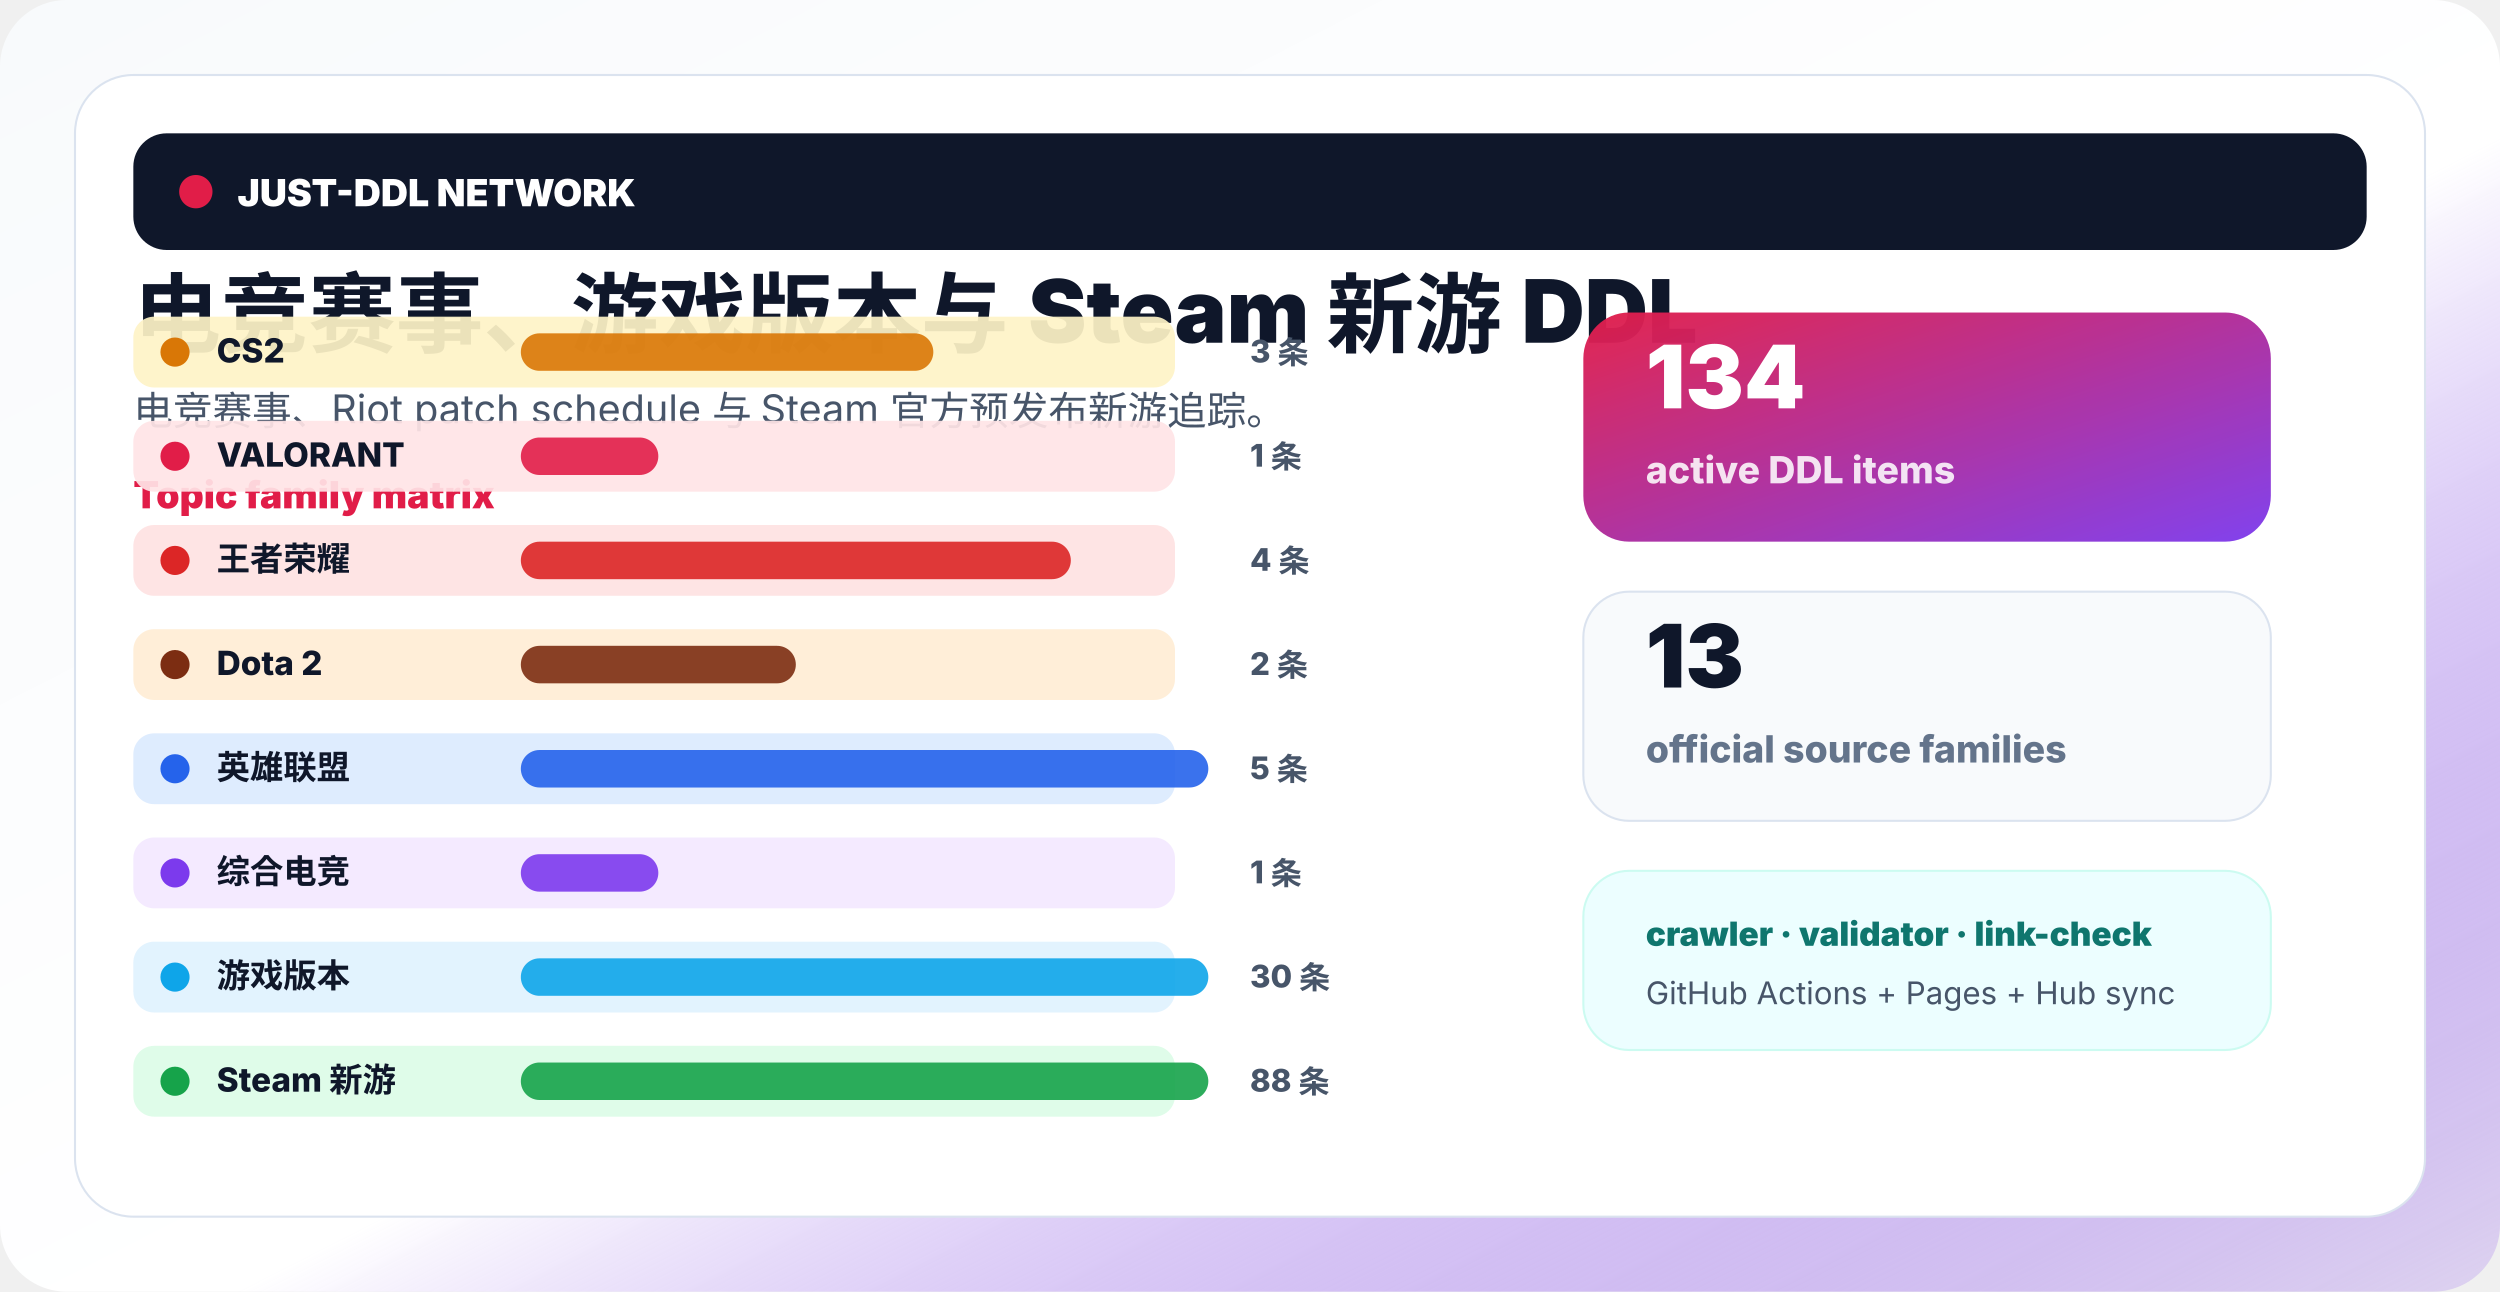
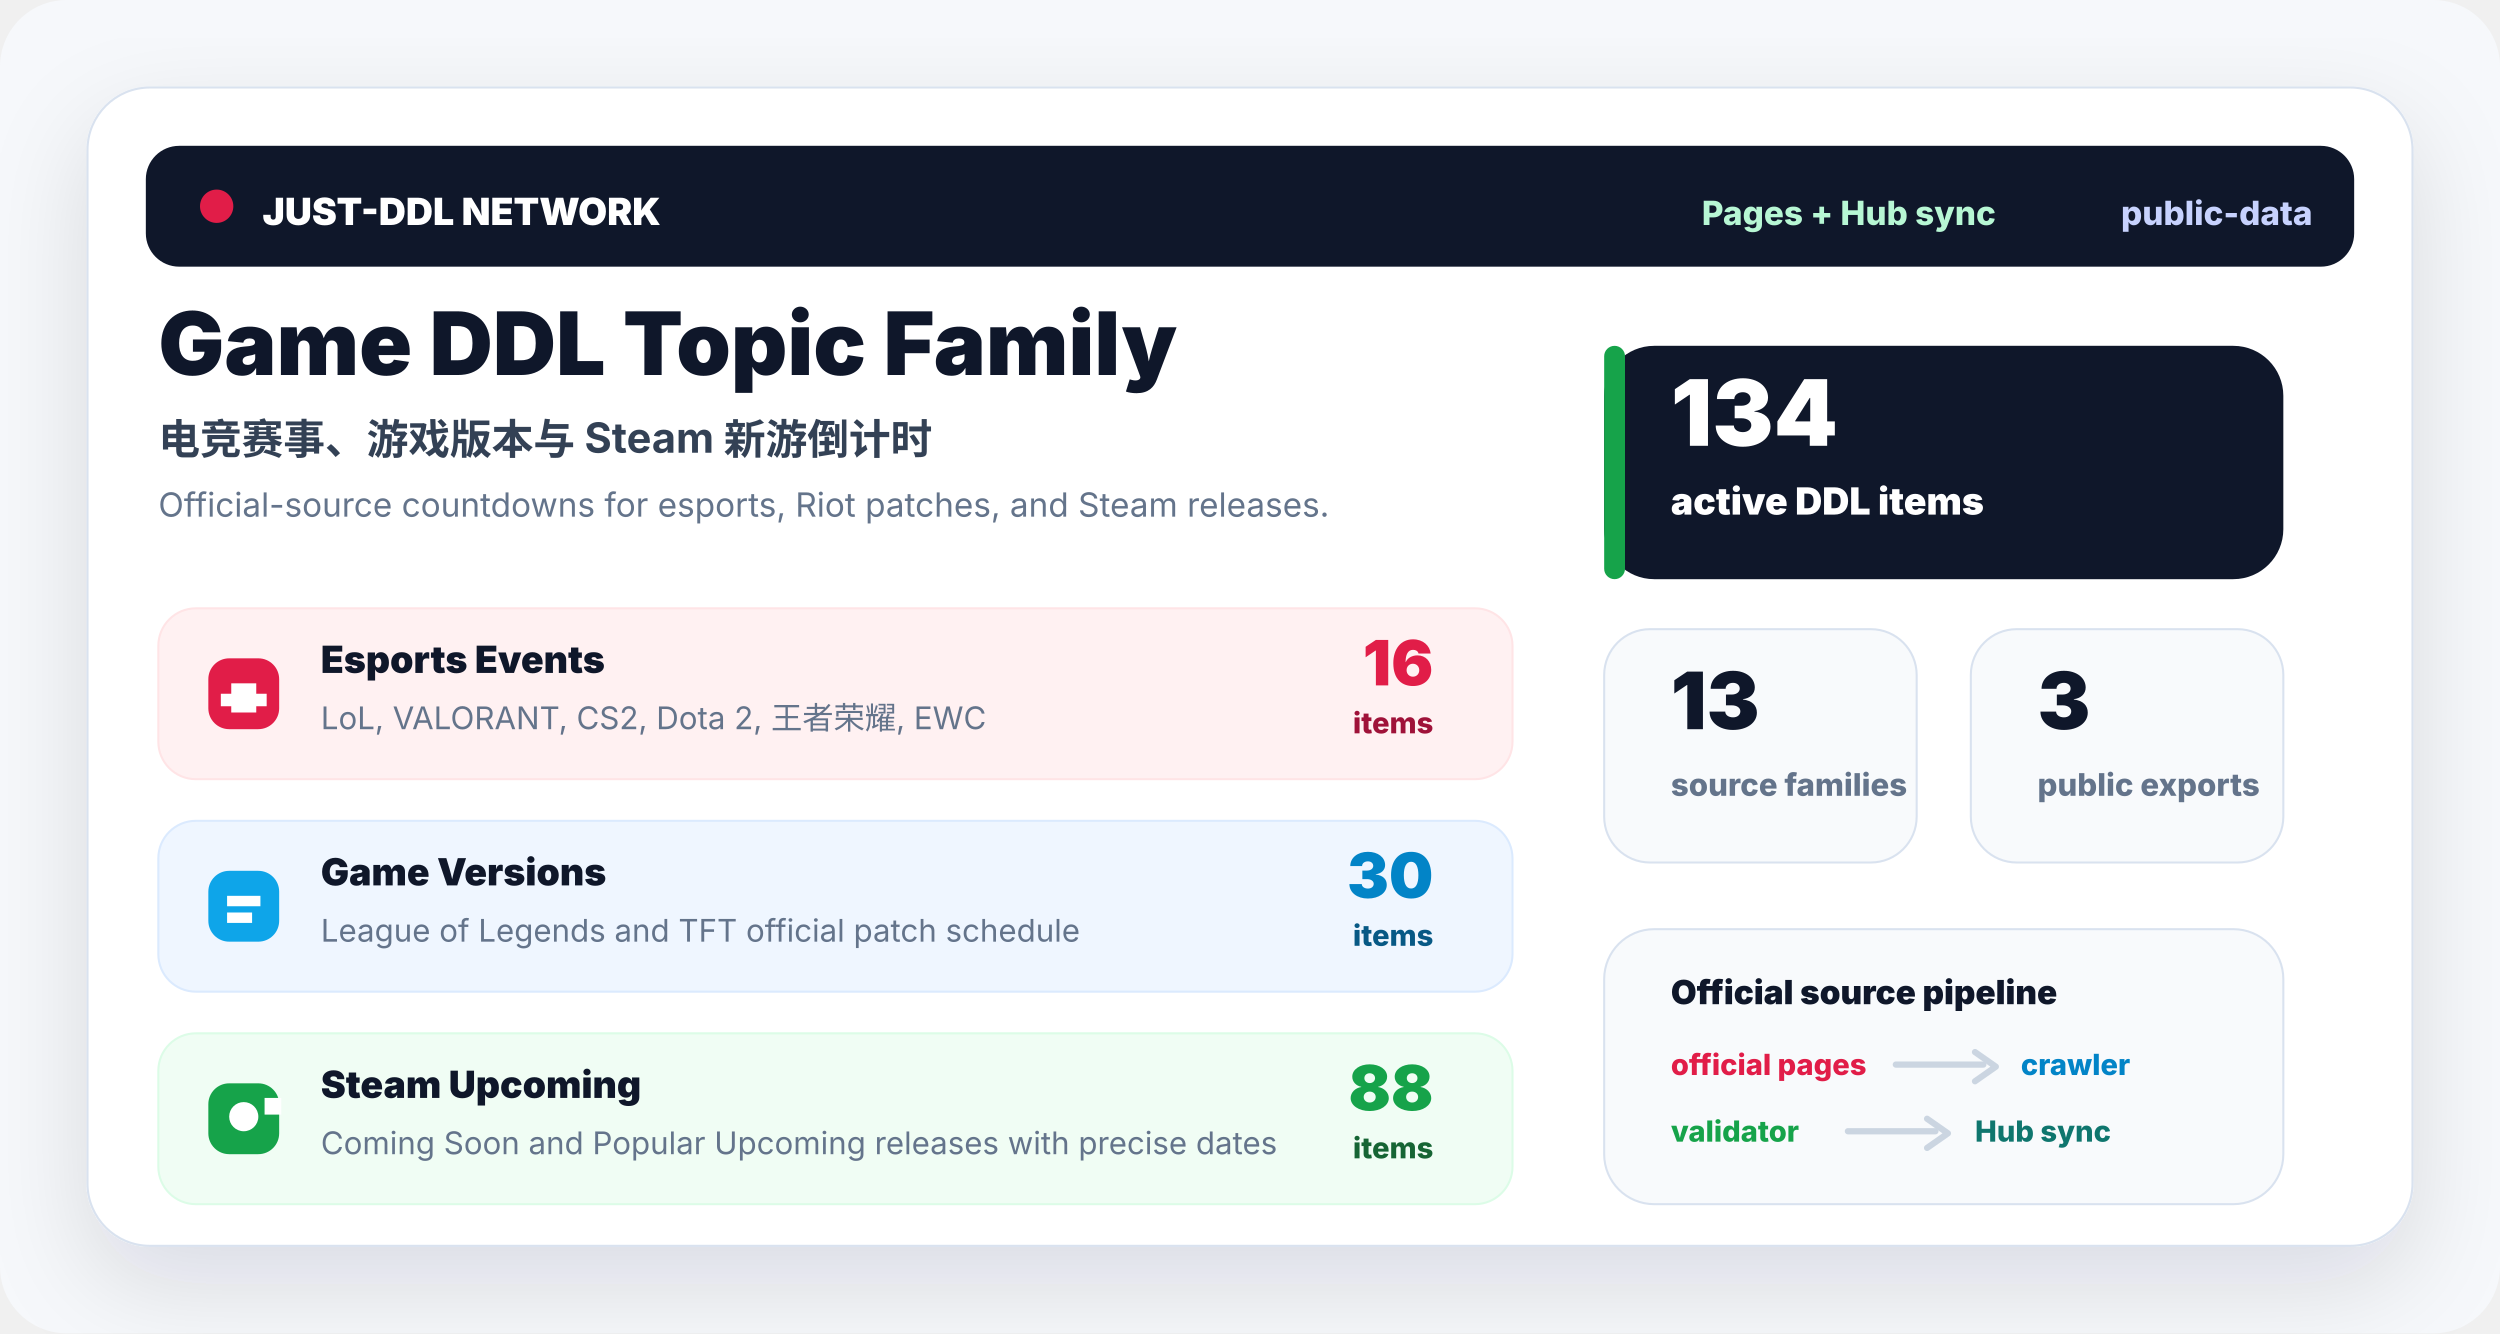
- <svg xmlns="http://www.w3.org/2000/svg" width="1200" height="620" viewBox="0 0 1200 620">
+ <svg xmlns="http://www.w3.org/2000/svg" width="1200" height="640" viewBox="0 0 1200 640" role="img" aria-labelledby="title desc">
  <defs>
-     <linearGradient id="bg" x1="0" y1="0" x2="1" y2="1">
-       <stop offset="0%" stop-color="#f8fafc" />
-       <stop offset="55%" stop-color="#ffffff" />
-       <stop offset="100%" stop-color="#7C3AED" stop-opacity="0.16" />
-     </linearGradient>
-     <linearGradient id="hero" x1="0" y1="0" x2="1" y2="1">
-       <stop offset="0%" stop-color="#E11D48" />
-       <stop offset="100%" stop-color="#7C3AED" />
-     </linearGradient>
+     <filter id="softShadow" x="-20%" y="-20%" width="140%" height="140%">
+       <feDropShadow dx="0" dy="18" stdDeviation="24" flood-color="#0F172A" flood-opacity="0.12" />
+     </filter>
  </defs>
-   <rect width="1200" height="620" rx="32" fill="url(#bg)" />
-   <rect x="36" y="36" width="1128" height="548" rx="28" fill="#ffffff" stroke="#dbe3ef" />
-   <rect x="64" y="64" width="1072" height="56" rx="16" fill="#0f172a" />
-   <circle cx="94" cy="92" r="8" fill="#E11D48" />
-   <text x="114" y="99" font-family="Inter, Microsoft YaHei, sans-serif" font-size="18" font-weight="900" fill="#ffffff">JUST-DDL NETWORK</text>
-   <text x="64" y="166" font-family="Inter, Microsoft YaHei, sans-serif" font-size="42" font-weight="900" fill="#0f172a">电竞赛事、游戏版本与 Steam 新游 DDL</text>
-   <text x="64" y="204" font-family="Inter, Microsoft YaHei, sans-serif" font-size="19" fill="#475569">电竞赛事、Riot patch schedule 与 Steam 官方预发布新游追踪。</text>
-   <rect x="760" y="150" width="330" height="110" rx="22" fill="url(#hero)" opacity="0.96" />
-   <text x="790" y="196" font-family="Inter, Microsoft YaHei, sans-serif" font-size="42" font-weight="900" fill="#ffffff">134</text>
-   <text x="790" y="232" font-family="Inter, Microsoft YaHei, sans-serif" font-size="18" font-weight="800" fill="#ffffff" opacity="0.86">active DDL items</text>
-   <rect x="760" y="284" width="330" height="110" rx="22" fill="#f8fafc" stroke="#dbe3ef" />
-   <text x="790" y="330" font-family="Inter, Microsoft YaHei, sans-serif" font-size="42" font-weight="900" fill="#0f172a">13</text>
-   <text x="790" y="366" font-family="Inter, Microsoft YaHei, sans-serif" font-size="18" font-weight="800" fill="#64748b">official source families</text>
-   <text x="64" y="244" font-family="Inter, Microsoft YaHei, sans-serif" font-size="18" font-weight="900" fill="#E11D48">Topic family matrix</text>
+   <rect width="1200" height="640" rx="32" fill="#F6F8FB" />
+   <rect x="42" y="42" width="1116" height="556" rx="30" fill="#FFFFFF" stroke="#D9E2EF" filter="url(#softShadow)" />
+   <rect x="70" y="70" width="1060" height="58" rx="16" fill="#0F172A" />
+   <rect x="96" y="91" width="16" height="16" rx="8" fill="#E11D48" />
+   <text x="126" y="108" font-family="Inter, Microsoft YaHei, sans-serif" font-size="18" font-weight="900" fill="#FFFFFF">JUST-DDL NETWORK</text>
+   <text x="958" y="108" font-family="Inter, Microsoft YaHei, sans-serif" font-size="16" font-weight="800" text-anchor="end" fill="#B7F7D4">Pages + Hub sync</text>
+   <text x="1110" y="108" font-family="Inter, Microsoft YaHei, sans-serif" font-size="16" font-weight="800" text-anchor="end" fill="#C7D2FE">public-data</text>
+   <text x="76" y="180" font-family="Inter, Microsoft YaHei, sans-serif" font-size="42" font-weight="900" fill="#0F172A">Game DDL Topic Family</text>
+   <text x="76" y="218" font-family="Inter, Microsoft YaHei, sans-serif" font-size="20" font-weight="700" fill="#334155">电竞赛事、游戏版本与 Steam 新游倒计时</text>
+   <text x="76" y="248" font-family="Inter, Microsoft YaHei, sans-serif" font-size="16" fill="#64748B">Official-source countdowns for esports, Riot patches, and Steam releases.</text>
  <g>
-     <rect x="64" y="152" width="500" height="34" rx="10" fill="#FEF3C7" opacity="0.92" />
-     <circle cx="84" cy="169" r="7" fill="#D97706" />
-     <text x="104" y="174" font-family="Inter, Microsoft YaHei, sans-serif" font-size="16" font-weight="800" fill="#0f172a">CS2</text>
-     <rect x="250" y="160" width="198" height="18" rx="9" fill="#D97706" opacity="0.9" />
-     <text x="600" y="174" font-family="Inter, Microsoft YaHei, sans-serif" font-size="15" font-weight="800" fill="#475569">3 条</text>
+     <rect x="76" y="292" width="650" height="82" rx="18" fill="#FFF1F2" stroke="#FFE4E6" />
+     <rect x="100" y="316" width="34" height="34" rx="10" fill="#E11D48" />
+     <path d="M111 328h12v5h5v6h-5v3h-12v-3h-5v-6h5z" fill="#FFFFFF" />
+     <text x="154" y="323" font-family="Inter, Microsoft YaHei, sans-serif" font-size="18" font-weight="900" fill="#0F172A">Esports Events</text>
+     <text x="154" y="350" font-family="Inter, Microsoft YaHei, sans-serif" font-size="15" fill="#64748B">LoL, VALORANT, CS2, Dota 2, 王者荣耀, EWC</text>
+     <text x="688" y="329" font-family="Inter, Microsoft YaHei, sans-serif" font-size="30" font-weight="900" text-anchor="end" fill="#E11D48">16</text>
+     <text x="688" y="352" font-family="Inter, Microsoft YaHei, sans-serif" font-size="14" font-weight="800" text-anchor="end" fill="#9F1239">items</text>
  </g>
  <g>
-     <rect x="64" y="202" width="500" height="34" rx="10" fill="#FFE4E6" opacity="0.92" />
-     <circle cx="84" cy="219" r="7" fill="#E11D48" />
-     <text x="104" y="224" font-family="Inter, Microsoft YaHei, sans-serif" font-size="16" font-weight="800" fill="#0f172a">VALORANT</text>
-     <rect x="250" y="210" width="66" height="18" rx="9" fill="#E11D48" opacity="0.9" />
-     <text x="600" y="224" font-family="Inter, Microsoft YaHei, sans-serif" font-size="15" font-weight="800" fill="#475569">1 条</text>
+     <rect x="76" y="394" width="650" height="82" rx="18" fill="#EFF6FF" stroke="#DBEAFE" />
+     <rect x="100" y="418" width="34" height="34" rx="10" fill="#0EA5E9" />
+     <path d="M109 430h16v5h-16zM109 438h12v5h-12z" fill="#FFFFFF" />
+     <text x="154" y="425" font-family="Inter, Microsoft YaHei, sans-serif" font-size="18" font-weight="900" fill="#0F172A">Game Versions</text>
+     <text x="154" y="452" font-family="Inter, Microsoft YaHei, sans-serif" font-size="15" fill="#64748B">League of Legends and TFT official patch schedule</text>
+     <text x="688" y="431" font-family="Inter, Microsoft YaHei, sans-serif" font-size="30" font-weight="900" text-anchor="end" fill="#0284C7">30</text>
+     <text x="688" y="454" font-family="Inter, Microsoft YaHei, sans-serif" font-size="14" font-weight="800" text-anchor="end" fill="#075985">items</text>
  </g>
  <g>
-     <rect x="64" y="252" width="500" height="34" rx="10" fill="#FEE2E2" opacity="0.92" />
-     <circle cx="84" cy="269" r="7" fill="#DC2626" />
-     <text x="104" y="274" font-family="Inter, Microsoft YaHei, sans-serif" font-size="16" font-weight="800" fill="#0f172a">王者荣耀</text>
-     <rect x="250" y="260" width="264" height="18" rx="9" fill="#DC2626" opacity="0.9" />
-     <text x="600" y="274" font-family="Inter, Microsoft YaHei, sans-serif" font-size="15" font-weight="800" fill="#475569">4 条</text>
+     <rect x="76" y="496" width="650" height="82" rx="18" fill="#F0FDF4" stroke="#DCFCE7" />
+     <rect x="100" y="520" width="34" height="34" rx="10" fill="#16A34A" />
+     <path d="M110 536a7 7 0 1 0 14 0 7 7 0 0 0-14 0zm17-9h8v8h-8z" fill="#FFFFFF" />
+     <text x="154" y="527" font-family="Inter, Microsoft YaHei, sans-serif" font-size="18" font-weight="900" fill="#0F172A">Steam Upcoming</text>
+     <text x="154" y="554" font-family="Inter, Microsoft YaHei, sans-serif" font-size="15" fill="#64748B">Coming Soon and Popular Upcoming releases with precise dates</text>
+     <text x="688" y="533" font-family="Inter, Microsoft YaHei, sans-serif" font-size="30" font-weight="900" text-anchor="end" fill="#16A34A">88</text>
+     <text x="688" y="556" font-family="Inter, Microsoft YaHei, sans-serif" font-size="14" font-weight="800" text-anchor="end" fill="#166534">items</text>
  </g>
  <g>
-     <rect x="64" y="302" width="500" height="34" rx="10" fill="#FFEDD5" opacity="0.92" />
-     <circle cx="84" cy="319" r="7" fill="#7C2D12" />
-     <text x="104" y="324" font-family="Inter, Microsoft YaHei, sans-serif" font-size="16" font-weight="800" fill="#0f172a">Dota 2</text>
-     <rect x="250" y="310" width="132" height="18" rx="9" fill="#7C2D12" opacity="0.9" />
-     <text x="600" y="324" font-family="Inter, Microsoft YaHei, sans-serif" font-size="15" font-weight="800" fill="#475569">2 条</text>
+     <rect x="770" y="166" width="326" height="112" rx="24" fill="#0F172A" />
+     <rect x="770" y="166" width="10" height="112" rx="5" fill="#16A34A" />
+     <text x="802" y="214" font-family="Inter, Microsoft YaHei, sans-serif" font-size="44" font-weight="900" fill="#FFFFFF">134</text>
+     <text x="802" y="247" font-family="Inter, Microsoft YaHei, sans-serif" font-size="18" font-weight="900" fill="#FFFFFF">active DDL items</text>
+     <rect x="770" y="302" width="150" height="112" rx="22" fill="#F8FAFC" stroke="#D9E2EF" />
+     <text x="802" y="350" font-family="Inter, Microsoft YaHei, sans-serif" font-size="38" font-weight="900" fill="#0F172A">13</text>
+     <text x="802" y="382" font-family="Inter, Microsoft YaHei, sans-serif" font-size="15" font-weight="800" fill="#64748B">source families</text>
+     <rect x="946" y="302" width="150" height="112" rx="22" fill="#F8FAFC" stroke="#D9E2EF" />
+     <text x="978" y="350" font-family="Inter, Microsoft YaHei, sans-serif" font-size="38" font-weight="900" fill="#0F172A">3</text>
+     <text x="978" y="382" font-family="Inter, Microsoft YaHei, sans-serif" font-size="15" font-weight="800" fill="#64748B">public exports</text>
  </g>
  <g>
-     <rect x="64" y="352" width="500" height="34" rx="10" fill="#DBEAFE" opacity="0.92" />
-     <circle cx="84" cy="369" r="7" fill="#2563EB" />
-     <text x="104" y="374" font-family="Inter, Microsoft YaHei, sans-serif" font-size="16" font-weight="800" fill="#0f172a">英雄联盟</text>
-     <rect x="250" y="360" width="330" height="18" rx="9" fill="#2563EB" opacity="0.9" />
-     <text x="600" y="374" font-family="Inter, Microsoft YaHei, sans-serif" font-size="15" font-weight="800" fill="#475569">5 条</text>
+     <rect x="770" y="446" width="326" height="132" rx="24" fill="#F8FAFC" stroke="#D9E2EF" />
+     <text x="802" y="482" font-family="Inter, Microsoft YaHei, sans-serif" font-size="16" font-weight="900" fill="#0F172A">Official source pipeline</text>
+     <text x="802" y="516" font-family="Inter, Microsoft YaHei, sans-serif" font-size="14" font-weight="800" fill="#E11D48">official pages</text>
+     <path d="M910 511h42" stroke="#CBD5E1" stroke-width="3" stroke-linecap="round" />
+     <path d="M948 505l10 7-10 7" fill="none" stroke="#CBD5E1" stroke-width="3" stroke-linecap="round" stroke-linejoin="round" />
+     <text x="970" y="516" font-family="Inter, Microsoft YaHei, sans-serif" font-size="14" font-weight="800" fill="#0284C7">crawler</text>
+     <text x="802" y="548" font-family="Inter, Microsoft YaHei, sans-serif" font-size="14" font-weight="800" fill="#16A34A">validator</text>
+     <path d="M887 543h42" stroke="#CBD5E1" stroke-width="3" stroke-linecap="round" />
+     <path d="M925 537l10 7-10 7" fill="none" stroke="#CBD5E1" stroke-width="3" stroke-linecap="round" stroke-linejoin="round" />
+     <text x="948" y="548" font-family="Inter, Microsoft YaHei, sans-serif" font-size="14" font-weight="800" fill="#0F766E">Hub sync</text>
  </g>
-   <g>
-     <rect x="64" y="402" width="500" height="34" rx="10" fill="#F3E8FF" opacity="0.92" />
-     <circle cx="84" cy="419" r="7" fill="#7C3AED" />
-     <text x="104" y="424" font-family="Inter, Microsoft YaHei, sans-serif" font-size="16" font-weight="800" fill="#0f172a">综合电竞</text>
-     <rect x="250" y="410" width="66" height="18" rx="9" fill="#7C3AED" opacity="0.9" />
-     <text x="600" y="424" font-family="Inter, Microsoft YaHei, sans-serif" font-size="15" font-weight="800" fill="#475569">1 条</text>
-   </g>
-   <g>
-     <rect x="64" y="452" width="500" height="34" rx="10" fill="#E0F2FE" opacity="0.92" />
-     <circle cx="84" cy="469" r="7" fill="#0EA5E9" />
-     <text x="104" y="474" font-family="Inter, Microsoft YaHei, sans-serif" font-size="16" font-weight="800" fill="#0f172a">游戏版本</text>
-     <rect x="250" y="460" width="330" height="18" rx="9" fill="#0EA5E9" opacity="0.9" />
-     <text x="600" y="474" font-family="Inter, Microsoft YaHei, sans-serif" font-size="15" font-weight="800" fill="#475569">30 条</text>
-   </g>
-   <g>
-     <rect x="64" y="502" width="500" height="34" rx="10" fill="#DCFCE7" opacity="0.92" />
-     <circle cx="84" cy="519" r="7" fill="#16A34A" />
-     <text x="104" y="524" font-family="Inter, Microsoft YaHei, sans-serif" font-size="16" font-weight="800" fill="#0f172a">Steam 新游</text>
-     <rect x="250" y="510" width="330" height="18" rx="9" fill="#16A34A" opacity="0.9" />
-     <text x="600" y="524" font-family="Inter, Microsoft YaHei, sans-serif" font-size="15" font-weight="800" fill="#475569">88 条</text>
-   </g>
-   <rect x="760" y="418" width="330" height="86" rx="22" fill="#ecfeff" stroke="#ccfbf1" />
-   <text x="790" y="454" font-family="Inter, Microsoft YaHei, sans-serif" font-size="16" font-weight="900" fill="#0f766e">crawler · validator · link-check</text>
-   <text x="790" y="482" font-family="Inter, Microsoft YaHei, sans-serif" font-size="15" fill="#475569">GitHub Actions + Pages + Hub sync</text>
</svg>
